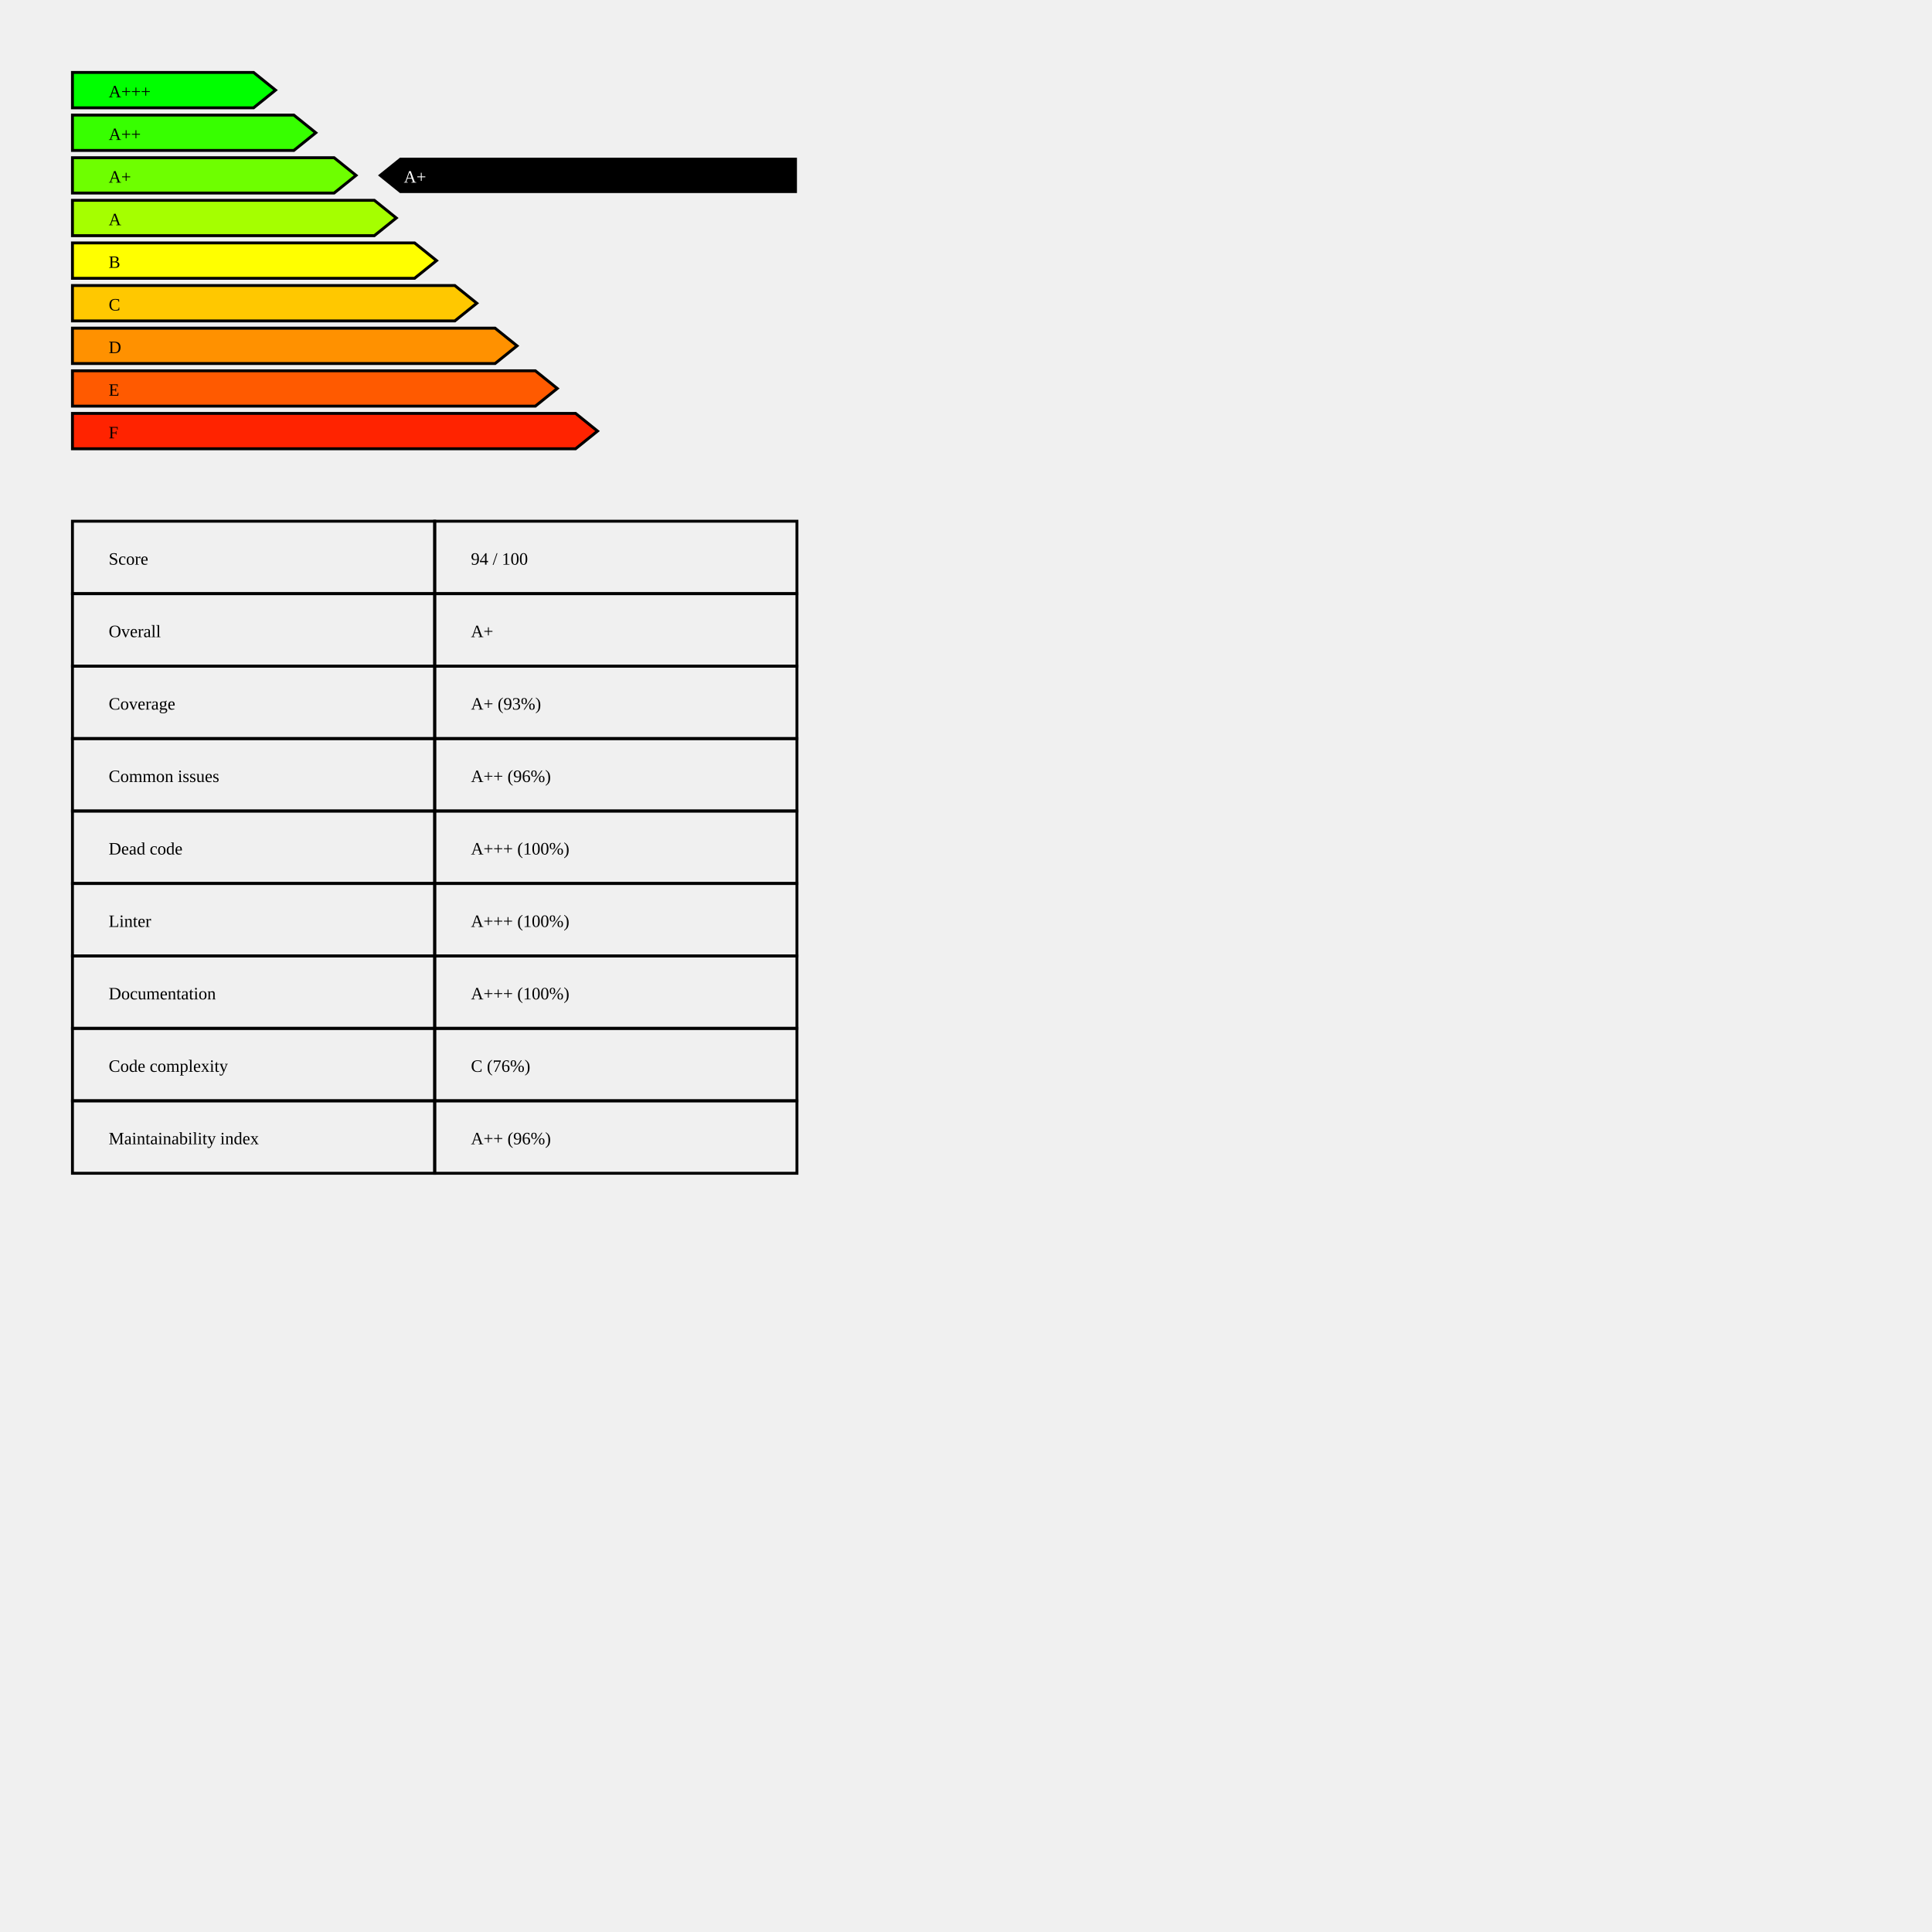
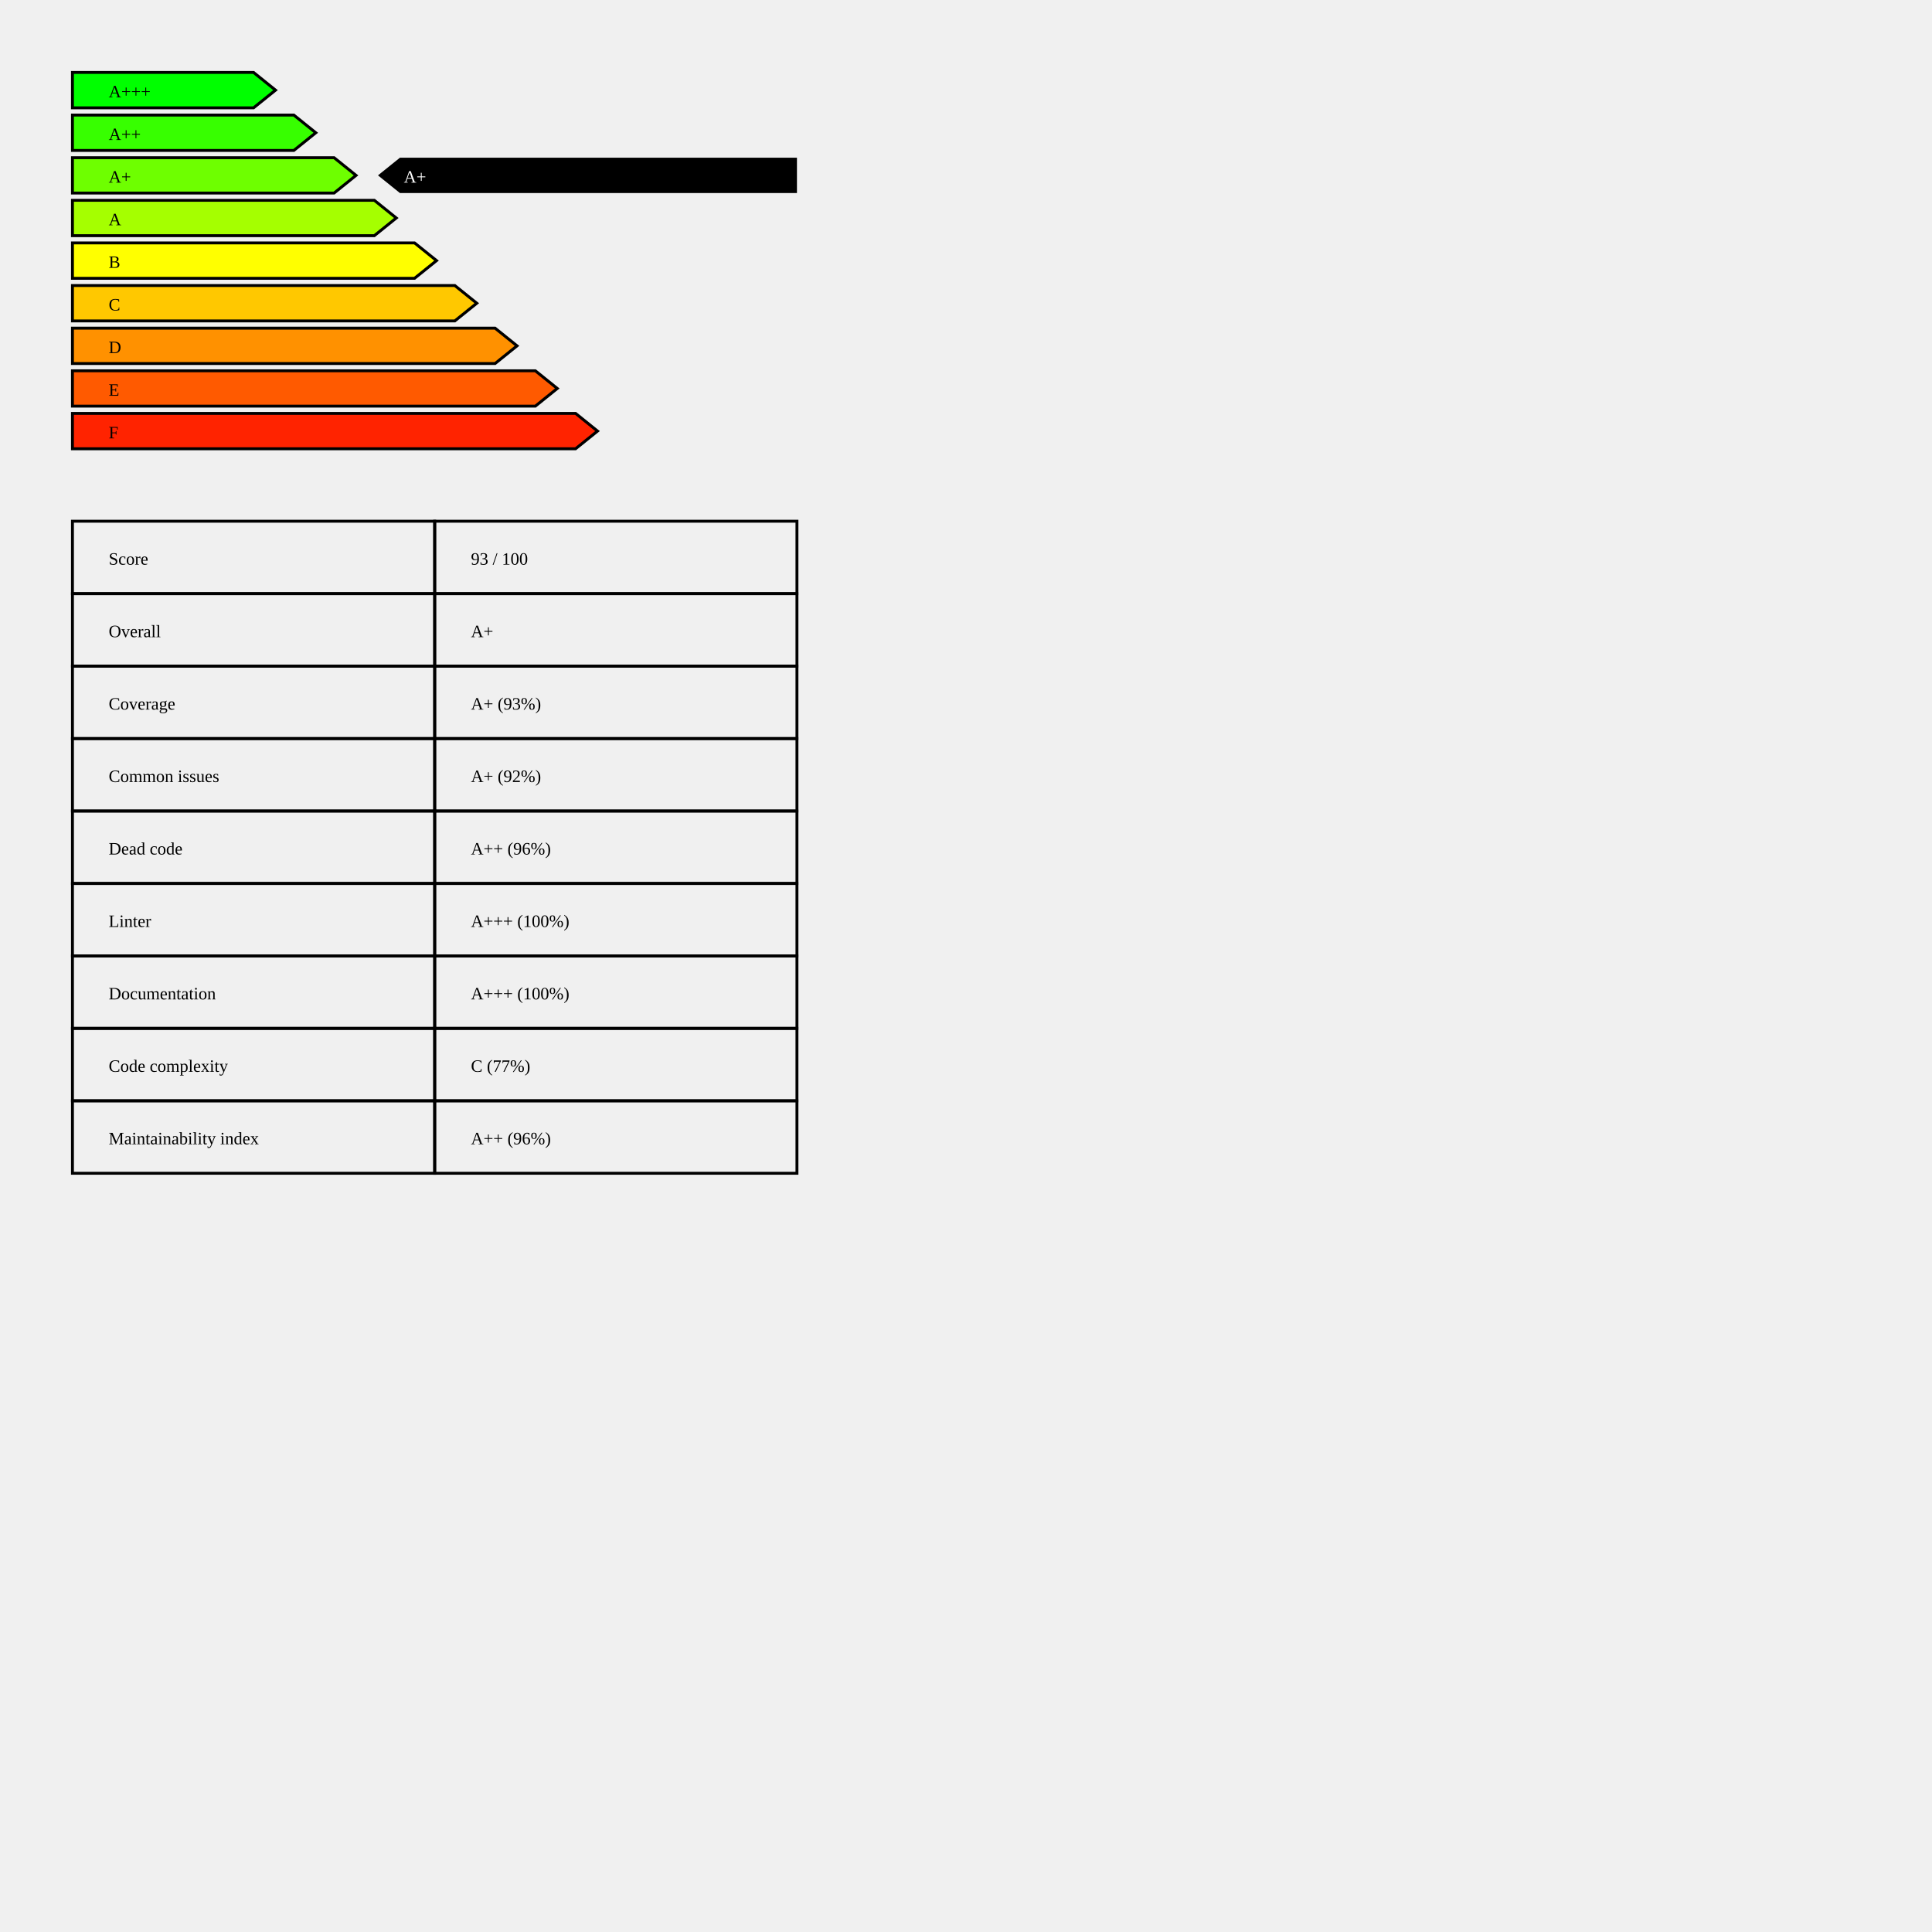
<svg xmlns="http://www.w3.org/2000/svg" baseProfile="full" height="1000pt" version="1.1" width="1000pt">
  <defs />
  <polygon points="50,50.0 175.0,50.0 190.152,62.206 175.0,74.412 50,74.412 50,50.0" style="fill:rgb(0 255 0);stroke:black;stroke-width:2;" />
  <text x="75.0" y="67.206">A+++</text>
  <polygon points="50,79.412 202.778,79.412 217.929,91.618 202.778,103.824 50,103.824 50,79.412" style="fill:rgb(55 255 0);stroke:black;stroke-width:2;" />
  <text x="75.0" y="96.618">A++</text>
  <polygon points="50,108.824 230.556,108.824 245.707,121.029 230.556,133.235 50,133.235 50,108.824" style="fill:rgb(110 255 0);stroke:black;stroke-width:2;" />
  <text x="75.0" y="126.029">A+</text>
  <polygon points="50,138.235 258.333,138.235 273.485,150.441 258.333,162.647 50,162.647 50,138.235" style="fill:rgb(165 255 0);stroke:black;stroke-width:2;" />
  <text x="75.0" y="155.441">A</text>
  <polygon points="50,167.647 286.111,167.647 301.263,179.853 286.111,192.059 50,192.059 50,167.647" style="fill:rgb(255 255 0);stroke:black;stroke-width:2;" />
  <text x="75.0" y="184.853">B</text>
  <polygon points="50,197.059 313.889,197.059 329.04,209.265 313.889,221.471 50,221.471 50,197.059" style="fill:rgb(255 200 0);stroke:black;stroke-width:2;" />
  <text x="75.0" y="214.265">C</text>
  <polygon points="50,226.471 341.667,226.471 356.818,238.676 341.667,250.882 50,250.882 50,226.471" style="fill:rgb(255 145 0);stroke:black;stroke-width:2;" />
  <text x="75.0" y="243.676">D</text>
  <polygon points="50,255.882 369.444,255.882 384.596,268.088 369.444,280.294 50,280.294 50,255.882" style="fill:rgb(255 90 0);stroke:black;stroke-width:2;" />
  <text x="75.0" y="273.088">E</text>
  <polygon points="50,285.294 397.222,285.294 412.374,297.5 397.222,309.706 50,309.706 50,285.294" style="fill:rgb(255 35 0);stroke:black;stroke-width:2;" />
  <text x="75.0" y="302.5">F</text>
  <polygon points="276.01,108.824 260.859,121.029 276.01,133.235 550,133.235 550,108.824" style="fill:black;" />
  <text fill="white" x="278.687" y="126.029">A+</text>
  <text x="75.0" y="389.706">Score</text>
-   <text x="325.0" y="389.706">94 / 100</text>
+   <text x="325.0" y="389.706">93 / 100</text>
  <polygon points="50,359.706 300,359.706 300,409.706 50,409.706 50,359.706" style="fill:none; stroke:black;stroke-width:2;" />
  <polygon points="300,359.706 550,359.706 550,409.706 300,409.706 300,359.706" style="fill:none; stroke:black;stroke-width:2;" />
  <text x="75.0" y="439.706">Overall</text>
  <text x="325.0" y="439.706">A+</text>
  <polygon points="50,409.706 300,409.706 300,459.706 50,459.706 50,409.706" style="fill:none; stroke:black;stroke-width:2;" />
  <polygon points="300,409.706 550,409.706 550,459.706 300,459.706 300,409.706" style="fill:none; stroke:black;stroke-width:2;" />
  <text x="75.0" y="489.706">Coverage</text>
  <text x="325.0" y="489.706">A+  (93%)</text>
  <polygon points="50,459.706 300,459.706 300,509.706 50,509.706 50,459.706" style="fill:none; stroke:black;stroke-width:2;" />
  <polygon points="300,459.706 550,459.706 550,509.706 300,509.706 300,459.706" style="fill:none; stroke:black;stroke-width:2;" />
  <text x="75.0" y="539.706">Common issues</text>
-   <text x="325.0" y="539.706">A++  (96%)</text>
+   <text x="325.0" y="539.706">A+  (92%)</text>
  <polygon points="50,509.706 300,509.706 300,559.706 50,559.706 50,509.706" style="fill:none; stroke:black;stroke-width:2;" />
  <polygon points="300,509.706 550,509.706 550,559.706 300,559.706 300,509.706" style="fill:none; stroke:black;stroke-width:2;" />
  <text x="75.0" y="589.706">Dead code</text>
-   <text x="325.0" y="589.706">A+++  (100%)</text>
+   <text x="325.0" y="589.706">A++  (96%)</text>
  <polygon points="50,559.706 300,559.706 300,609.706 50,609.706 50,559.706" style="fill:none; stroke:black;stroke-width:2;" />
  <polygon points="300,559.706 550,559.706 550,609.706 300,609.706 300,559.706" style="fill:none; stroke:black;stroke-width:2;" />
  <text x="75.0" y="639.706">Linter</text>
  <text x="325.0" y="639.706">A+++  (100%)</text>
  <polygon points="50,609.706 300,609.706 300,659.706 50,659.706 50,609.706" style="fill:none; stroke:black;stroke-width:2;" />
  <polygon points="300,609.706 550,609.706 550,659.706 300,659.706 300,609.706" style="fill:none; stroke:black;stroke-width:2;" />
  <text x="75.0" y="689.706">Documentation</text>
  <text x="325.0" y="689.706">A+++  (100%)</text>
  <polygon points="50,659.706 300,659.706 300,709.706 50,709.706 50,659.706" style="fill:none; stroke:black;stroke-width:2;" />
  <polygon points="300,659.706 550,659.706 550,709.706 300,709.706 300,659.706" style="fill:none; stroke:black;stroke-width:2;" />
  <text x="75.0" y="739.706">Code complexity</text>
-   <text x="325.0" y="739.706">C  (76%)</text>
+   <text x="325.0" y="739.706">C  (77%)</text>
  <polygon points="50,709.706 300,709.706 300,759.706 50,759.706 50,709.706" style="fill:none; stroke:black;stroke-width:2;" />
  <polygon points="300,709.706 550,709.706 550,759.706 300,759.706 300,709.706" style="fill:none; stroke:black;stroke-width:2;" />
  <text x="75.0" y="789.706">Maintainability index</text>
  <text x="325.0" y="789.706">A++  (96%)</text>
  <polygon points="50,759.706 300,759.706 300,809.706 50,809.706 50,759.706" style="fill:none; stroke:black;stroke-width:2;" />
  <polygon points="300,759.706 550,759.706 550,809.706 300,809.706 300,759.706" style="fill:none; stroke:black;stroke-width:2;" />
</svg>
